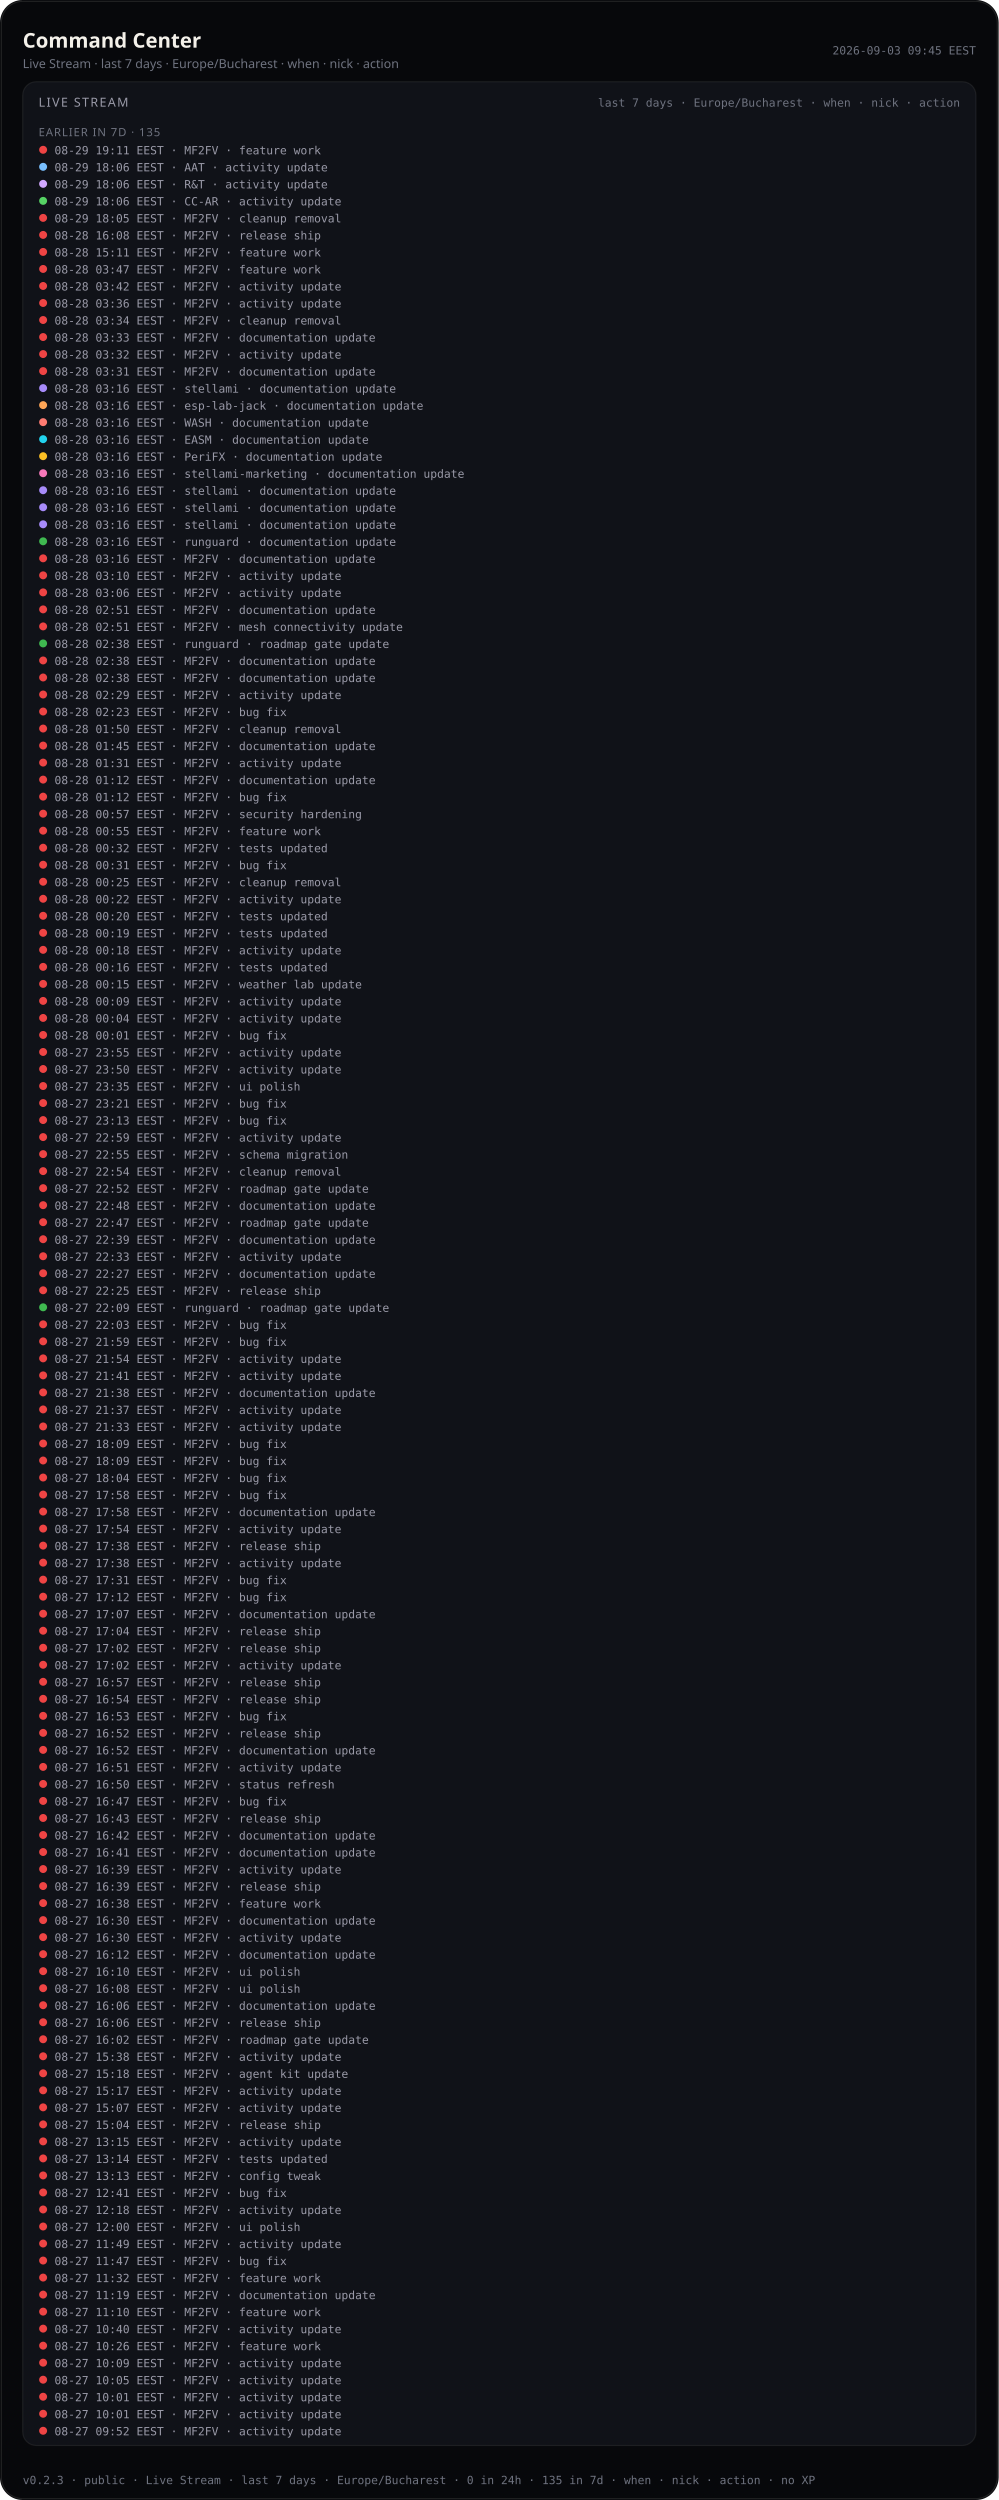
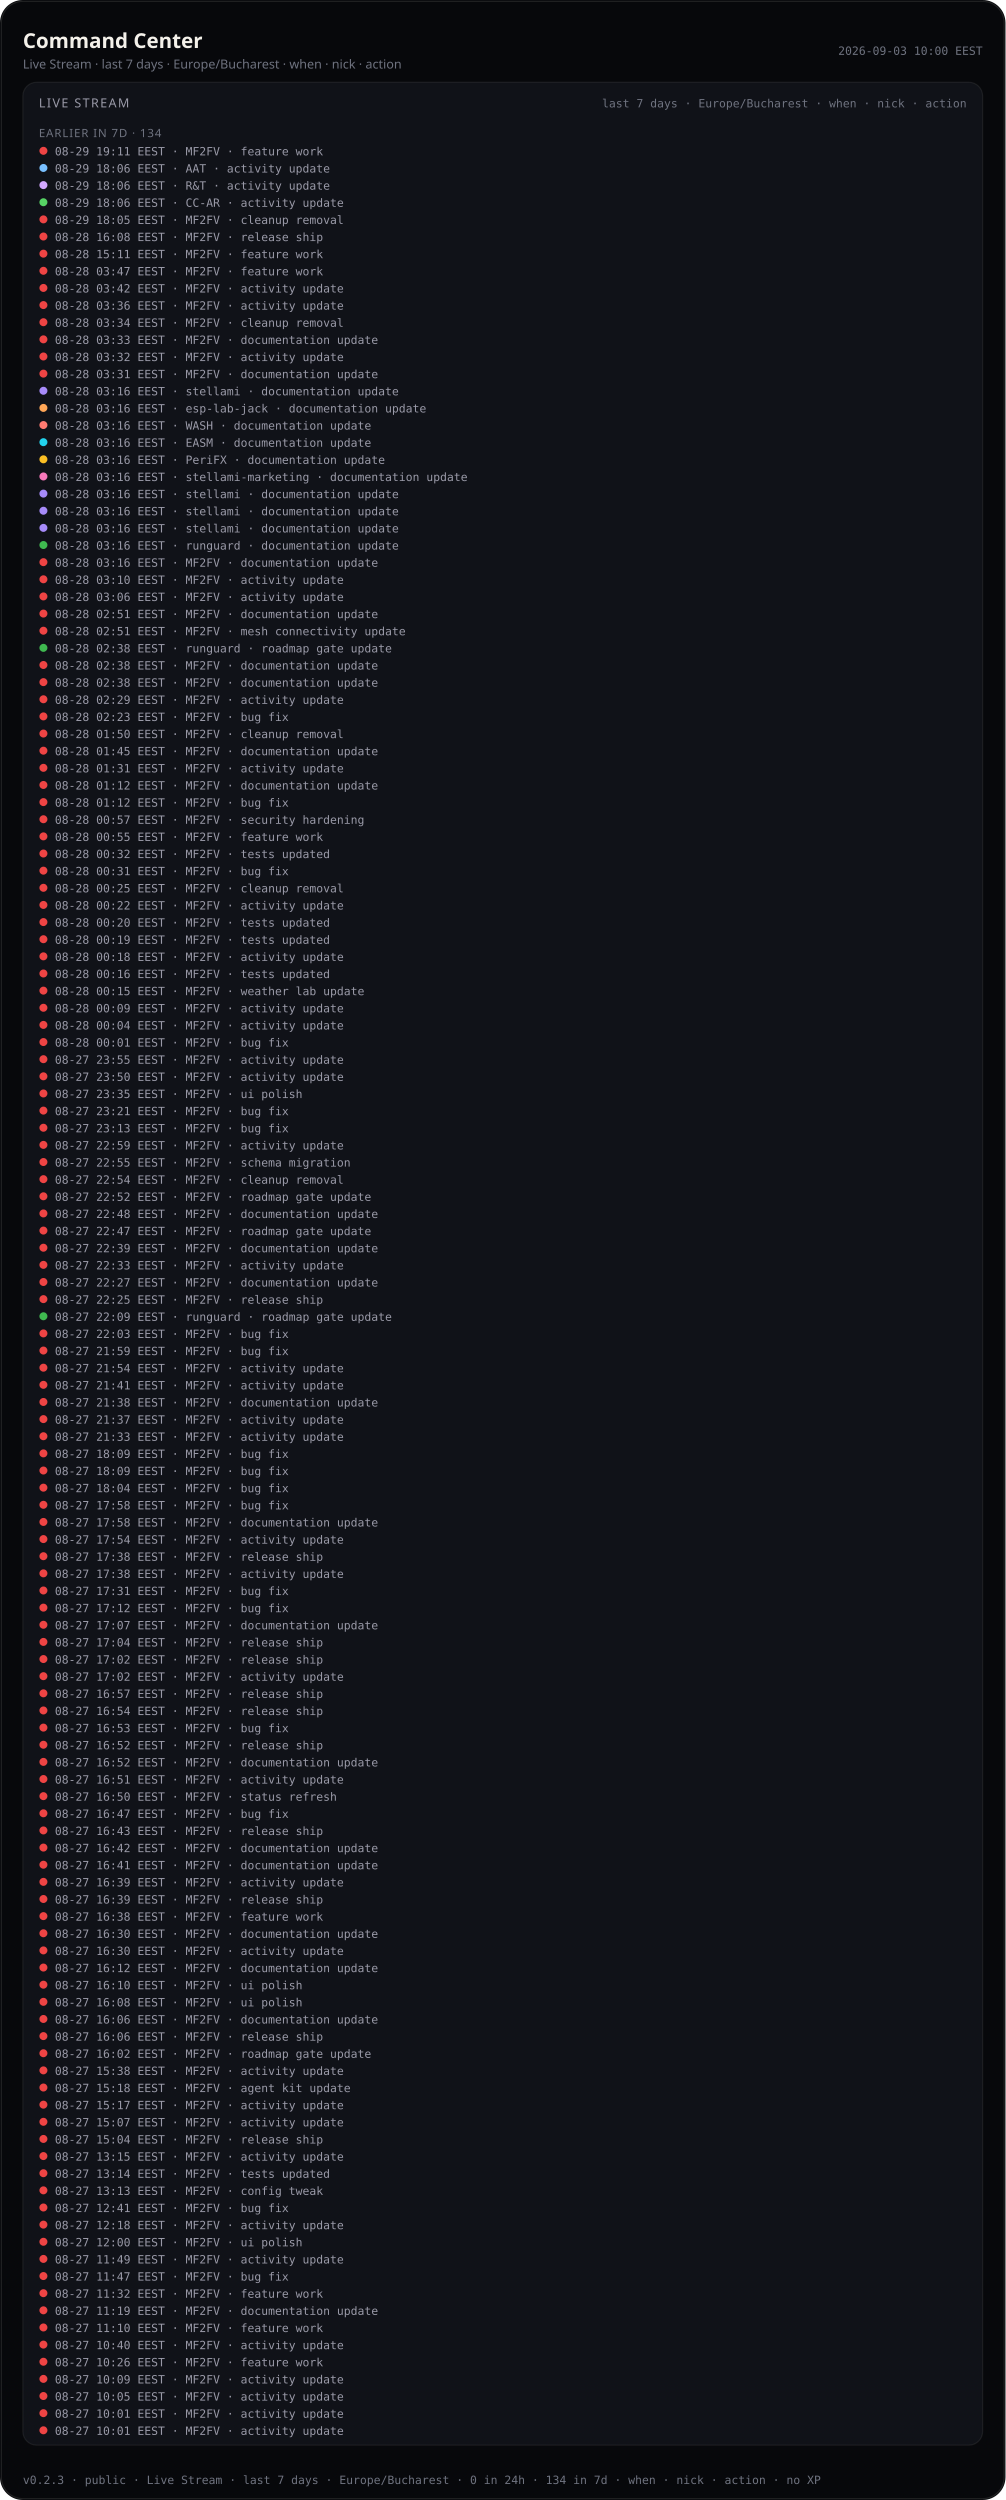
- <svg xmlns="http://www.w3.org/2000/svg" viewBox="0 0 880 2203.0" width="880" height="2203.0" role="img" aria-label="Command Center — Live Stream last 7 days (public)">
-   <rect width="880" height="2203.0" rx="20" fill="#07080b" />
-   <rect x="1.2" y="1.2" width="877.6" height="2200.6" rx="18.8" fill="none" stroke="rgba(232,228,214,0.12)" />
+ <svg xmlns="http://www.w3.org/2000/svg" viewBox="0 0 880 2188.0" width="880" height="2188.0" role="img" aria-label="Command Center — Live Stream last 7 days (public)">
+   <rect width="880" height="2188.0" rx="20" fill="#07080b" />
+   <rect x="1.2" y="1.2" width="877.6" height="2185.6" rx="18.8" fill="none" stroke="rgba(232,228,214,0.12)" />
  <text x="20" y="42" fill="#f4f1ea" font-size="18" font-family="ui-sans-serif, system-ui, sans-serif" font-weight="600">Command Center</text>
  <text x="20" y="60" fill="#6f7380" font-size="11" font-family="ui-sans-serif, system-ui, sans-serif">Live Stream · last 7 days · Europe/Bucharest · when · nick · action</text>
-   <text x="860" y="48" fill="#6f7380" font-size="10" text-anchor="end" font-family="ui-monospace, SFMono-Regular, monospace">2026-09-03 09:45 EEST</text>
-   <rect x="20" y="72" width="840" height="2083.0" rx="12" fill="#101218" stroke="rgba(232,228,214,0.08)" />
+   <text x="860" y="48" fill="#6f7380" font-size="10" text-anchor="end" font-family="ui-monospace, SFMono-Regular, monospace">2026-09-03 10:00 EEST</text>
+   <rect x="20" y="72" width="840" height="2068.0" rx="12" fill="#101218" stroke="rgba(232,228,214,0.08)" />
  <text x="34" y="94" fill="#9a9aa8" font-size="11" font-family="ui-sans-serif, system-ui, sans-serif" letter-spacing="1.2">LIVE STREAM</text>
  <text x="846" y="94" fill="#6f7380" font-size="10" text-anchor="end" font-family="ui-monospace, SFMono-Regular, monospace">last 7 days · Europe/Bucharest · when · nick · action</text>
  <defs>
    <clipPath id="live-stream-clip-pub">
-       <rect x="20" y="72" width="840" height="2083.0" />
+       <rect x="20" y="72" width="840" height="2068.0" />
    </clipPath>
  </defs>
  <g clip-path="url(#live-stream-clip-pub)">
-     <text x="34" y="120" fill="#6f7380" font-size="10" font-family="ui-sans-serif, system-ui, sans-serif" letter-spacing="0.8">EARLIER IN 7D · 135</text>
+     <text x="34" y="120" fill="#6f7380" font-size="10" font-family="ui-sans-serif, system-ui, sans-serif" letter-spacing="0.8">EARLIER IN 7D · 134</text>
    <circle cx="38" cy="132.0" r="3.5" fill="#ef4444" />
    <text x="48" y="136.0" fill="#9a9aa8" font-size="10" font-family="ui-monospace, SFMono-Regular, monospace">08-29 19:11 EEST · MF2FV · feature work</text>
    <circle cx="38" cy="147.0" r="3.5" fill="#79c0ff" />
    <text x="48" y="151.0" fill="#9a9aa8" font-size="10" font-family="ui-monospace, SFMono-Regular, monospace">08-29 18:06 EEST · AAT · activity update</text>
    <circle cx="38" cy="162.0" r="3.5" fill="#d2a8ff" />
    <text x="48" y="166.0" fill="#9a9aa8" font-size="10" font-family="ui-monospace, SFMono-Regular, monospace">08-29 18:06 EEST · R&amp;T · activity update</text>
    <circle cx="38" cy="177.0" r="3.5" fill="#56d364" />
    <text x="48" y="181.0" fill="#9a9aa8" font-size="10" font-family="ui-monospace, SFMono-Regular, monospace">08-29 18:06 EEST · CC-AR · activity update</text>
    <circle cx="38" cy="192.0" r="3.5" fill="#ef4444" />
    <text x="48" y="196.0" fill="#9a9aa8" font-size="10" font-family="ui-monospace, SFMono-Regular, monospace">08-29 18:05 EEST · MF2FV · cleanup removal</text>
    <circle cx="38" cy="207.0" r="3.5" fill="#ef4444" />
    <text x="48" y="211.0" fill="#9a9aa8" font-size="10" font-family="ui-monospace, SFMono-Regular, monospace">08-28 16:08 EEST · MF2FV · release ship</text>
    <circle cx="38" cy="222.0" r="3.5" fill="#ef4444" />
    <text x="48" y="226.0" fill="#9a9aa8" font-size="10" font-family="ui-monospace, SFMono-Regular, monospace">08-28 15:11 EEST · MF2FV · feature work</text>
    <circle cx="38" cy="237.0" r="3.5" fill="#ef4444" />
    <text x="48" y="241.0" fill="#9a9aa8" font-size="10" font-family="ui-monospace, SFMono-Regular, monospace">08-28 03:47 EEST · MF2FV · feature work</text>
    <circle cx="38" cy="252.0" r="3.5" fill="#ef4444" />
    <text x="48" y="256.0" fill="#9a9aa8" font-size="10" font-family="ui-monospace, SFMono-Regular, monospace">08-28 03:42 EEST · MF2FV · activity update</text>
    <circle cx="38" cy="267.0" r="3.5" fill="#ef4444" />
    <text x="48" y="271.0" fill="#9a9aa8" font-size="10" font-family="ui-monospace, SFMono-Regular, monospace">08-28 03:36 EEST · MF2FV · activity update</text>
    <circle cx="38" cy="282.0" r="3.5" fill="#ef4444" />
    <text x="48" y="286.0" fill="#9a9aa8" font-size="10" font-family="ui-monospace, SFMono-Regular, monospace">08-28 03:34 EEST · MF2FV · cleanup removal</text>
    <circle cx="38" cy="297.0" r="3.5" fill="#ef4444" />
    <text x="48" y="301.0" fill="#9a9aa8" font-size="10" font-family="ui-monospace, SFMono-Regular, monospace">08-28 03:33 EEST · MF2FV · documentation update</text>
    <circle cx="38" cy="312.0" r="3.5" fill="#ef4444" />
    <text x="48" y="316.0" fill="#9a9aa8" font-size="10" font-family="ui-monospace, SFMono-Regular, monospace">08-28 03:32 EEST · MF2FV · activity update</text>
    <circle cx="38" cy="327.0" r="3.5" fill="#ef4444" />
    <text x="48" y="331.0" fill="#9a9aa8" font-size="10" font-family="ui-monospace, SFMono-Regular, monospace">08-28 03:31 EEST · MF2FV · documentation update</text>
    <circle cx="38" cy="342.0" r="3.5" fill="#a78bfa" />
    <text x="48" y="346.0" fill="#9a9aa8" font-size="10" font-family="ui-monospace, SFMono-Regular, monospace">08-28 03:16 EEST · stellami · documentation update</text>
    <circle cx="38" cy="357.0" r="3.5" fill="#ffa657" />
    <text x="48" y="361.0" fill="#9a9aa8" font-size="10" font-family="ui-monospace, SFMono-Regular, monospace">08-28 03:16 EEST · esp-lab-jack · documentation update</text>
    <circle cx="38" cy="372.0" r="3.5" fill="#ff7b72" />
    <text x="48" y="376.0" fill="#9a9aa8" font-size="10" font-family="ui-monospace, SFMono-Regular, monospace">08-28 03:16 EEST · WASH · documentation update</text>
    <circle cx="38" cy="387.0" r="3.5" fill="#22d3ee" />
    <text x="48" y="391.0" fill="#9a9aa8" font-size="10" font-family="ui-monospace, SFMono-Regular, monospace">08-28 03:16 EEST · EASM · documentation update</text>
    <circle cx="38" cy="402.0" r="3.5" fill="#fbbf24" />
    <text x="48" y="406.0" fill="#9a9aa8" font-size="10" font-family="ui-monospace, SFMono-Regular, monospace">08-28 03:16 EEST · PeriFX · documentation update</text>
    <circle cx="38" cy="417.0" r="3.5" fill="#f778ba" />
    <text x="48" y="421.0" fill="#9a9aa8" font-size="10" font-family="ui-monospace, SFMono-Regular, monospace">08-28 03:16 EEST · stellami-marketing · documentation update</text>
    <circle cx="38" cy="432.0" r="3.5" fill="#a78bfa" />
    <text x="48" y="436.0" fill="#9a9aa8" font-size="10" font-family="ui-monospace, SFMono-Regular, monospace">08-28 03:16 EEST · stellami · documentation update</text>
    <circle cx="38" cy="447.0" r="3.5" fill="#a78bfa" />
    <text x="48" y="451.0" fill="#9a9aa8" font-size="10" font-family="ui-monospace, SFMono-Regular, monospace">08-28 03:16 EEST · stellami · documentation update</text>
    <circle cx="38" cy="462.0" r="3.5" fill="#a78bfa" />
    <text x="48" y="466.0" fill="#9a9aa8" font-size="10" font-family="ui-monospace, SFMono-Regular, monospace">08-28 03:16 EEST · stellami · documentation update</text>
    <circle cx="38" cy="477.0" r="3.5" fill="#3fb950" />
    <text x="48" y="481.0" fill="#9a9aa8" font-size="10" font-family="ui-monospace, SFMono-Regular, monospace">08-28 03:16 EEST · runguard · documentation update</text>
    <circle cx="38" cy="492.0" r="3.5" fill="#ef4444" />
    <text x="48" y="496.0" fill="#9a9aa8" font-size="10" font-family="ui-monospace, SFMono-Regular, monospace">08-28 03:16 EEST · MF2FV · documentation update</text>
    <circle cx="38" cy="507.0" r="3.5" fill="#ef4444" />
    <text x="48" y="511.0" fill="#9a9aa8" font-size="10" font-family="ui-monospace, SFMono-Regular, monospace">08-28 03:10 EEST · MF2FV · activity update</text>
    <circle cx="38" cy="522.0" r="3.5" fill="#ef4444" />
    <text x="48" y="526.0" fill="#9a9aa8" font-size="10" font-family="ui-monospace, SFMono-Regular, monospace">08-28 03:06 EEST · MF2FV · activity update</text>
    <circle cx="38" cy="537.0" r="3.5" fill="#ef4444" />
    <text x="48" y="541.0" fill="#9a9aa8" font-size="10" font-family="ui-monospace, SFMono-Regular, monospace">08-28 02:51 EEST · MF2FV · documentation update</text>
    <circle cx="38" cy="552.0" r="3.5" fill="#ef4444" />
    <text x="48" y="556.0" fill="#9a9aa8" font-size="10" font-family="ui-monospace, SFMono-Regular, monospace">08-28 02:51 EEST · MF2FV · mesh connectivity update</text>
    <circle cx="38" cy="567.0" r="3.5" fill="#3fb950" />
    <text x="48" y="571.0" fill="#9a9aa8" font-size="10" font-family="ui-monospace, SFMono-Regular, monospace">08-28 02:38 EEST · runguard · roadmap gate update</text>
    <circle cx="38" cy="582.0" r="3.5" fill="#ef4444" />
    <text x="48" y="586.0" fill="#9a9aa8" font-size="10" font-family="ui-monospace, SFMono-Regular, monospace">08-28 02:38 EEST · MF2FV · documentation update</text>
    <circle cx="38" cy="597.0" r="3.5" fill="#ef4444" />
    <text x="48" y="601.0" fill="#9a9aa8" font-size="10" font-family="ui-monospace, SFMono-Regular, monospace">08-28 02:38 EEST · MF2FV · documentation update</text>
    <circle cx="38" cy="612.0" r="3.5" fill="#ef4444" />
    <text x="48" y="616.0" fill="#9a9aa8" font-size="10" font-family="ui-monospace, SFMono-Regular, monospace">08-28 02:29 EEST · MF2FV · activity update</text>
    <circle cx="38" cy="627.0" r="3.5" fill="#ef4444" />
    <text x="48" y="631.0" fill="#9a9aa8" font-size="10" font-family="ui-monospace, SFMono-Regular, monospace">08-28 02:23 EEST · MF2FV · bug fix</text>
    <circle cx="38" cy="642.0" r="3.5" fill="#ef4444" />
    <text x="48" y="646.0" fill="#9a9aa8" font-size="10" font-family="ui-monospace, SFMono-Regular, monospace">08-28 01:50 EEST · MF2FV · cleanup removal</text>
    <circle cx="38" cy="657.0" r="3.5" fill="#ef4444" />
    <text x="48" y="661.0" fill="#9a9aa8" font-size="10" font-family="ui-monospace, SFMono-Regular, monospace">08-28 01:45 EEST · MF2FV · documentation update</text>
    <circle cx="38" cy="672.0" r="3.5" fill="#ef4444" />
    <text x="48" y="676.0" fill="#9a9aa8" font-size="10" font-family="ui-monospace, SFMono-Regular, monospace">08-28 01:31 EEST · MF2FV · activity update</text>
    <circle cx="38" cy="687.0" r="3.5" fill="#ef4444" />
    <text x="48" y="691.0" fill="#9a9aa8" font-size="10" font-family="ui-monospace, SFMono-Regular, monospace">08-28 01:12 EEST · MF2FV · documentation update</text>
    <circle cx="38" cy="702.0" r="3.5" fill="#ef4444" />
    <text x="48" y="706.0" fill="#9a9aa8" font-size="10" font-family="ui-monospace, SFMono-Regular, monospace">08-28 01:12 EEST · MF2FV · bug fix</text>
    <circle cx="38" cy="717.0" r="3.5" fill="#ef4444" />
    <text x="48" y="721.0" fill="#9a9aa8" font-size="10" font-family="ui-monospace, SFMono-Regular, monospace">08-28 00:57 EEST · MF2FV · security hardening</text>
    <circle cx="38" cy="732.0" r="3.5" fill="#ef4444" />
    <text x="48" y="736.0" fill="#9a9aa8" font-size="10" font-family="ui-monospace, SFMono-Regular, monospace">08-28 00:55 EEST · MF2FV · feature work</text>
    <circle cx="38" cy="747.0" r="3.5" fill="#ef4444" />
    <text x="48" y="751.0" fill="#9a9aa8" font-size="10" font-family="ui-monospace, SFMono-Regular, monospace">08-28 00:32 EEST · MF2FV · tests updated</text>
    <circle cx="38" cy="762.0" r="3.5" fill="#ef4444" />
    <text x="48" y="766.0" fill="#9a9aa8" font-size="10" font-family="ui-monospace, SFMono-Regular, monospace">08-28 00:31 EEST · MF2FV · bug fix</text>
    <circle cx="38" cy="777.0" r="3.5" fill="#ef4444" />
    <text x="48" y="781.0" fill="#9a9aa8" font-size="10" font-family="ui-monospace, SFMono-Regular, monospace">08-28 00:25 EEST · MF2FV · cleanup removal</text>
    <circle cx="38" cy="792.0" r="3.5" fill="#ef4444" />
    <text x="48" y="796.0" fill="#9a9aa8" font-size="10" font-family="ui-monospace, SFMono-Regular, monospace">08-28 00:22 EEST · MF2FV · activity update</text>
    <circle cx="38" cy="807.0" r="3.5" fill="#ef4444" />
    <text x="48" y="811.0" fill="#9a9aa8" font-size="10" font-family="ui-monospace, SFMono-Regular, monospace">08-28 00:20 EEST · MF2FV · tests updated</text>
    <circle cx="38" cy="822.0" r="3.5" fill="#ef4444" />
    <text x="48" y="826.0" fill="#9a9aa8" font-size="10" font-family="ui-monospace, SFMono-Regular, monospace">08-28 00:19 EEST · MF2FV · tests updated</text>
    <circle cx="38" cy="837.0" r="3.5" fill="#ef4444" />
    <text x="48" y="841.0" fill="#9a9aa8" font-size="10" font-family="ui-monospace, SFMono-Regular, monospace">08-28 00:18 EEST · MF2FV · activity update</text>
    <circle cx="38" cy="852.0" r="3.5" fill="#ef4444" />
    <text x="48" y="856.0" fill="#9a9aa8" font-size="10" font-family="ui-monospace, SFMono-Regular, monospace">08-28 00:16 EEST · MF2FV · tests updated</text>
    <circle cx="38" cy="867.0" r="3.5" fill="#ef4444" />
    <text x="48" y="871.0" fill="#9a9aa8" font-size="10" font-family="ui-monospace, SFMono-Regular, monospace">08-28 00:15 EEST · MF2FV · weather lab update</text>
    <circle cx="38" cy="882.0" r="3.5" fill="#ef4444" />
    <text x="48" y="886.0" fill="#9a9aa8" font-size="10" font-family="ui-monospace, SFMono-Regular, monospace">08-28 00:09 EEST · MF2FV · activity update</text>
    <circle cx="38" cy="897.0" r="3.5" fill="#ef4444" />
    <text x="48" y="901.0" fill="#9a9aa8" font-size="10" font-family="ui-monospace, SFMono-Regular, monospace">08-28 00:04 EEST · MF2FV · activity update</text>
    <circle cx="38" cy="912.0" r="3.5" fill="#ef4444" />
    <text x="48" y="916.0" fill="#9a9aa8" font-size="10" font-family="ui-monospace, SFMono-Regular, monospace">08-28 00:01 EEST · MF2FV · bug fix</text>
    <circle cx="38" cy="927.0" r="3.5" fill="#ef4444" />
    <text x="48" y="931.0" fill="#9a9aa8" font-size="10" font-family="ui-monospace, SFMono-Regular, monospace">08-27 23:55 EEST · MF2FV · activity update</text>
    <circle cx="38" cy="942.0" r="3.5" fill="#ef4444" />
    <text x="48" y="946.0" fill="#9a9aa8" font-size="10" font-family="ui-monospace, SFMono-Regular, monospace">08-27 23:50 EEST · MF2FV · activity update</text>
    <circle cx="38" cy="957.0" r="3.5" fill="#ef4444" />
    <text x="48" y="961.0" fill="#9a9aa8" font-size="10" font-family="ui-monospace, SFMono-Regular, monospace">08-27 23:35 EEST · MF2FV · ui polish</text>
    <circle cx="38" cy="972.0" r="3.5" fill="#ef4444" />
    <text x="48" y="976.0" fill="#9a9aa8" font-size="10" font-family="ui-monospace, SFMono-Regular, monospace">08-27 23:21 EEST · MF2FV · bug fix</text>
    <circle cx="38" cy="987.0" r="3.5" fill="#ef4444" />
    <text x="48" y="991.0" fill="#9a9aa8" font-size="10" font-family="ui-monospace, SFMono-Regular, monospace">08-27 23:13 EEST · MF2FV · bug fix</text>
    <circle cx="38" cy="1002.0" r="3.5" fill="#ef4444" />
    <text x="48" y="1006.0" fill="#9a9aa8" font-size="10" font-family="ui-monospace, SFMono-Regular, monospace">08-27 22:59 EEST · MF2FV · activity update</text>
    <circle cx="38" cy="1017.0" r="3.5" fill="#ef4444" />
    <text x="48" y="1021.0" fill="#9a9aa8" font-size="10" font-family="ui-monospace, SFMono-Regular, monospace">08-27 22:55 EEST · MF2FV · schema migration</text>
    <circle cx="38" cy="1032.0" r="3.5" fill="#ef4444" />
    <text x="48" y="1036.0" fill="#9a9aa8" font-size="10" font-family="ui-monospace, SFMono-Regular, monospace">08-27 22:54 EEST · MF2FV · cleanup removal</text>
    <circle cx="38" cy="1047.0" r="3.5" fill="#ef4444" />
    <text x="48" y="1051.0" fill="#9a9aa8" font-size="10" font-family="ui-monospace, SFMono-Regular, monospace">08-27 22:52 EEST · MF2FV · roadmap gate update</text>
    <circle cx="38" cy="1062.0" r="3.5" fill="#ef4444" />
    <text x="48" y="1066.0" fill="#9a9aa8" font-size="10" font-family="ui-monospace, SFMono-Regular, monospace">08-27 22:48 EEST · MF2FV · documentation update</text>
    <circle cx="38" cy="1077.0" r="3.5" fill="#ef4444" />
    <text x="48" y="1081.0" fill="#9a9aa8" font-size="10" font-family="ui-monospace, SFMono-Regular, monospace">08-27 22:47 EEST · MF2FV · roadmap gate update</text>
    <circle cx="38" cy="1092.0" r="3.5" fill="#ef4444" />
    <text x="48" y="1096.0" fill="#9a9aa8" font-size="10" font-family="ui-monospace, SFMono-Regular, monospace">08-27 22:39 EEST · MF2FV · documentation update</text>
    <circle cx="38" cy="1107.0" r="3.5" fill="#ef4444" />
    <text x="48" y="1111.0" fill="#9a9aa8" font-size="10" font-family="ui-monospace, SFMono-Regular, monospace">08-27 22:33 EEST · MF2FV · activity update</text>
    <circle cx="38" cy="1122.0" r="3.5" fill="#ef4444" />
    <text x="48" y="1126.0" fill="#9a9aa8" font-size="10" font-family="ui-monospace, SFMono-Regular, monospace">08-27 22:27 EEST · MF2FV · documentation update</text>
    <circle cx="38" cy="1137.0" r="3.5" fill="#ef4444" />
    <text x="48" y="1141.0" fill="#9a9aa8" font-size="10" font-family="ui-monospace, SFMono-Regular, monospace">08-27 22:25 EEST · MF2FV · release ship</text>
    <circle cx="38" cy="1152.0" r="3.5" fill="#3fb950" />
    <text x="48" y="1156.0" fill="#9a9aa8" font-size="10" font-family="ui-monospace, SFMono-Regular, monospace">08-27 22:09 EEST · runguard · roadmap gate update</text>
    <circle cx="38" cy="1167.0" r="3.5" fill="#ef4444" />
    <text x="48" y="1171.0" fill="#9a9aa8" font-size="10" font-family="ui-monospace, SFMono-Regular, monospace">08-27 22:03 EEST · MF2FV · bug fix</text>
    <circle cx="38" cy="1182.0" r="3.5" fill="#ef4444" />
    <text x="48" y="1186.0" fill="#9a9aa8" font-size="10" font-family="ui-monospace, SFMono-Regular, monospace">08-27 21:59 EEST · MF2FV · bug fix</text>
    <circle cx="38" cy="1197.0" r="3.5" fill="#ef4444" />
    <text x="48" y="1201.0" fill="#9a9aa8" font-size="10" font-family="ui-monospace, SFMono-Regular, monospace">08-27 21:54 EEST · MF2FV · activity update</text>
    <circle cx="38" cy="1212.0" r="3.5" fill="#ef4444" />
    <text x="48" y="1216.0" fill="#9a9aa8" font-size="10" font-family="ui-monospace, SFMono-Regular, monospace">08-27 21:41 EEST · MF2FV · activity update</text>
    <circle cx="38" cy="1227.0" r="3.5" fill="#ef4444" />
    <text x="48" y="1231.0" fill="#9a9aa8" font-size="10" font-family="ui-monospace, SFMono-Regular, monospace">08-27 21:38 EEST · MF2FV · documentation update</text>
    <circle cx="38" cy="1242.0" r="3.5" fill="#ef4444" />
    <text x="48" y="1246.0" fill="#9a9aa8" font-size="10" font-family="ui-monospace, SFMono-Regular, monospace">08-27 21:37 EEST · MF2FV · activity update</text>
    <circle cx="38" cy="1257.0" r="3.5" fill="#ef4444" />
    <text x="48" y="1261.0" fill="#9a9aa8" font-size="10" font-family="ui-monospace, SFMono-Regular, monospace">08-27 21:33 EEST · MF2FV · activity update</text>
    <circle cx="38" cy="1272.0" r="3.5" fill="#ef4444" />
    <text x="48" y="1276.0" fill="#9a9aa8" font-size="10" font-family="ui-monospace, SFMono-Regular, monospace">08-27 18:09 EEST · MF2FV · bug fix</text>
    <circle cx="38" cy="1287.0" r="3.5" fill="#ef4444" />
    <text x="48" y="1291.0" fill="#9a9aa8" font-size="10" font-family="ui-monospace, SFMono-Regular, monospace">08-27 18:09 EEST · MF2FV · bug fix</text>
    <circle cx="38" cy="1302.0" r="3.5" fill="#ef4444" />
    <text x="48" y="1306.0" fill="#9a9aa8" font-size="10" font-family="ui-monospace, SFMono-Regular, monospace">08-27 18:04 EEST · MF2FV · bug fix</text>
    <circle cx="38" cy="1317.0" r="3.5" fill="#ef4444" />
    <text x="48" y="1321.0" fill="#9a9aa8" font-size="10" font-family="ui-monospace, SFMono-Regular, monospace">08-27 17:58 EEST · MF2FV · bug fix</text>
    <circle cx="38" cy="1332.0" r="3.5" fill="#ef4444" />
    <text x="48" y="1336.0" fill="#9a9aa8" font-size="10" font-family="ui-monospace, SFMono-Regular, monospace">08-27 17:58 EEST · MF2FV · documentation update</text>
    <circle cx="38" cy="1347.0" r="3.5" fill="#ef4444" />
    <text x="48" y="1351.0" fill="#9a9aa8" font-size="10" font-family="ui-monospace, SFMono-Regular, monospace">08-27 17:54 EEST · MF2FV · activity update</text>
    <circle cx="38" cy="1362.0" r="3.5" fill="#ef4444" />
    <text x="48" y="1366.0" fill="#9a9aa8" font-size="10" font-family="ui-monospace, SFMono-Regular, monospace">08-27 17:38 EEST · MF2FV · release ship</text>
    <circle cx="38" cy="1377.0" r="3.5" fill="#ef4444" />
    <text x="48" y="1381.0" fill="#9a9aa8" font-size="10" font-family="ui-monospace, SFMono-Regular, monospace">08-27 17:38 EEST · MF2FV · activity update</text>
    <circle cx="38" cy="1392.0" r="3.5" fill="#ef4444" />
    <text x="48" y="1396.0" fill="#9a9aa8" font-size="10" font-family="ui-monospace, SFMono-Regular, monospace">08-27 17:31 EEST · MF2FV · bug fix</text>
    <circle cx="38" cy="1407.0" r="3.5" fill="#ef4444" />
    <text x="48" y="1411.0" fill="#9a9aa8" font-size="10" font-family="ui-monospace, SFMono-Regular, monospace">08-27 17:12 EEST · MF2FV · bug fix</text>
    <circle cx="38" cy="1422.0" r="3.5" fill="#ef4444" />
    <text x="48" y="1426.0" fill="#9a9aa8" font-size="10" font-family="ui-monospace, SFMono-Regular, monospace">08-27 17:07 EEST · MF2FV · documentation update</text>
    <circle cx="38" cy="1437.0" r="3.5" fill="#ef4444" />
    <text x="48" y="1441.0" fill="#9a9aa8" font-size="10" font-family="ui-monospace, SFMono-Regular, monospace">08-27 17:04 EEST · MF2FV · release ship</text>
    <circle cx="38" cy="1452.0" r="3.5" fill="#ef4444" />
    <text x="48" y="1456.0" fill="#9a9aa8" font-size="10" font-family="ui-monospace, SFMono-Regular, monospace">08-27 17:02 EEST · MF2FV · release ship</text>
    <circle cx="38" cy="1467.0" r="3.5" fill="#ef4444" />
    <text x="48" y="1471.0" fill="#9a9aa8" font-size="10" font-family="ui-monospace, SFMono-Regular, monospace">08-27 17:02 EEST · MF2FV · activity update</text>
    <circle cx="38" cy="1482.0" r="3.5" fill="#ef4444" />
    <text x="48" y="1486.0" fill="#9a9aa8" font-size="10" font-family="ui-monospace, SFMono-Regular, monospace">08-27 16:57 EEST · MF2FV · release ship</text>
    <circle cx="38" cy="1497.0" r="3.5" fill="#ef4444" />
    <text x="48" y="1501.0" fill="#9a9aa8" font-size="10" font-family="ui-monospace, SFMono-Regular, monospace">08-27 16:54 EEST · MF2FV · release ship</text>
    <circle cx="38" cy="1512.0" r="3.5" fill="#ef4444" />
    <text x="48" y="1516.0" fill="#9a9aa8" font-size="10" font-family="ui-monospace, SFMono-Regular, monospace">08-27 16:53 EEST · MF2FV · bug fix</text>
    <circle cx="38" cy="1527.0" r="3.5" fill="#ef4444" />
    <text x="48" y="1531.0" fill="#9a9aa8" font-size="10" font-family="ui-monospace, SFMono-Regular, monospace">08-27 16:52 EEST · MF2FV · release ship</text>
    <circle cx="38" cy="1542.0" r="3.5" fill="#ef4444" />
    <text x="48" y="1546.0" fill="#9a9aa8" font-size="10" font-family="ui-monospace, SFMono-Regular, monospace">08-27 16:52 EEST · MF2FV · documentation update</text>
    <circle cx="38" cy="1557.0" r="3.5" fill="#ef4444" />
    <text x="48" y="1561.0" fill="#9a9aa8" font-size="10" font-family="ui-monospace, SFMono-Regular, monospace">08-27 16:51 EEST · MF2FV · activity update</text>
    <circle cx="38" cy="1572.0" r="3.5" fill="#ef4444" />
    <text x="48" y="1576.0" fill="#9a9aa8" font-size="10" font-family="ui-monospace, SFMono-Regular, monospace">08-27 16:50 EEST · MF2FV · status refresh</text>
    <circle cx="38" cy="1587.0" r="3.5" fill="#ef4444" />
    <text x="48" y="1591.0" fill="#9a9aa8" font-size="10" font-family="ui-monospace, SFMono-Regular, monospace">08-27 16:47 EEST · MF2FV · bug fix</text>
    <circle cx="38" cy="1602.0" r="3.5" fill="#ef4444" />
    <text x="48" y="1606.0" fill="#9a9aa8" font-size="10" font-family="ui-monospace, SFMono-Regular, monospace">08-27 16:43 EEST · MF2FV · release ship</text>
    <circle cx="38" cy="1617.0" r="3.5" fill="#ef4444" />
    <text x="48" y="1621.0" fill="#9a9aa8" font-size="10" font-family="ui-monospace, SFMono-Regular, monospace">08-27 16:42 EEST · MF2FV · documentation update</text>
    <circle cx="38" cy="1632.0" r="3.5" fill="#ef4444" />
    <text x="48" y="1636.0" fill="#9a9aa8" font-size="10" font-family="ui-monospace, SFMono-Regular, monospace">08-27 16:41 EEST · MF2FV · documentation update</text>
    <circle cx="38" cy="1647.0" r="3.5" fill="#ef4444" />
    <text x="48" y="1651.0" fill="#9a9aa8" font-size="10" font-family="ui-monospace, SFMono-Regular, monospace">08-27 16:39 EEST · MF2FV · activity update</text>
    <circle cx="38" cy="1662.0" r="3.5" fill="#ef4444" />
    <text x="48" y="1666.0" fill="#9a9aa8" font-size="10" font-family="ui-monospace, SFMono-Regular, monospace">08-27 16:39 EEST · MF2FV · release ship</text>
    <circle cx="38" cy="1677.0" r="3.5" fill="#ef4444" />
    <text x="48" y="1681.0" fill="#9a9aa8" font-size="10" font-family="ui-monospace, SFMono-Regular, monospace">08-27 16:38 EEST · MF2FV · feature work</text>
    <circle cx="38" cy="1692.0" r="3.5" fill="#ef4444" />
    <text x="48" y="1696.0" fill="#9a9aa8" font-size="10" font-family="ui-monospace, SFMono-Regular, monospace">08-27 16:30 EEST · MF2FV · documentation update</text>
    <circle cx="38" cy="1707.0" r="3.5" fill="#ef4444" />
    <text x="48" y="1711.0" fill="#9a9aa8" font-size="10" font-family="ui-monospace, SFMono-Regular, monospace">08-27 16:30 EEST · MF2FV · activity update</text>
    <circle cx="38" cy="1722.0" r="3.5" fill="#ef4444" />
    <text x="48" y="1726.0" fill="#9a9aa8" font-size="10" font-family="ui-monospace, SFMono-Regular, monospace">08-27 16:12 EEST · MF2FV · documentation update</text>
    <circle cx="38" cy="1737.0" r="3.5" fill="#ef4444" />
    <text x="48" y="1741.0" fill="#9a9aa8" font-size="10" font-family="ui-monospace, SFMono-Regular, monospace">08-27 16:10 EEST · MF2FV · ui polish</text>
    <circle cx="38" cy="1752.0" r="3.5" fill="#ef4444" />
    <text x="48" y="1756.0" fill="#9a9aa8" font-size="10" font-family="ui-monospace, SFMono-Regular, monospace">08-27 16:08 EEST · MF2FV · ui polish</text>
    <circle cx="38" cy="1767.0" r="3.5" fill="#ef4444" />
    <text x="48" y="1771.0" fill="#9a9aa8" font-size="10" font-family="ui-monospace, SFMono-Regular, monospace">08-27 16:06 EEST · MF2FV · documentation update</text>
    <circle cx="38" cy="1782.0" r="3.5" fill="#ef4444" />
    <text x="48" y="1786.0" fill="#9a9aa8" font-size="10" font-family="ui-monospace, SFMono-Regular, monospace">08-27 16:06 EEST · MF2FV · release ship</text>
    <circle cx="38" cy="1797.0" r="3.5" fill="#ef4444" />
    <text x="48" y="1801.0" fill="#9a9aa8" font-size="10" font-family="ui-monospace, SFMono-Regular, monospace">08-27 16:02 EEST · MF2FV · roadmap gate update</text>
    <circle cx="38" cy="1812.0" r="3.5" fill="#ef4444" />
    <text x="48" y="1816.0" fill="#9a9aa8" font-size="10" font-family="ui-monospace, SFMono-Regular, monospace">08-27 15:38 EEST · MF2FV · activity update</text>
    <circle cx="38" cy="1827.0" r="3.5" fill="#ef4444" />
    <text x="48" y="1831.0" fill="#9a9aa8" font-size="10" font-family="ui-monospace, SFMono-Regular, monospace">08-27 15:18 EEST · MF2FV · agent kit update</text>
    <circle cx="38" cy="1842.0" r="3.5" fill="#ef4444" />
    <text x="48" y="1846.0" fill="#9a9aa8" font-size="10" font-family="ui-monospace, SFMono-Regular, monospace">08-27 15:17 EEST · MF2FV · activity update</text>
    <circle cx="38" cy="1857.0" r="3.5" fill="#ef4444" />
    <text x="48" y="1861.0" fill="#9a9aa8" font-size="10" font-family="ui-monospace, SFMono-Regular, monospace">08-27 15:07 EEST · MF2FV · activity update</text>
    <circle cx="38" cy="1872.0" r="3.5" fill="#ef4444" />
    <text x="48" y="1876.0" fill="#9a9aa8" font-size="10" font-family="ui-monospace, SFMono-Regular, monospace">08-27 15:04 EEST · MF2FV · release ship</text>
    <circle cx="38" cy="1887.0" r="3.5" fill="#ef4444" />
    <text x="48" y="1891.0" fill="#9a9aa8" font-size="10" font-family="ui-monospace, SFMono-Regular, monospace">08-27 13:15 EEST · MF2FV · activity update</text>
    <circle cx="38" cy="1902.0" r="3.5" fill="#ef4444" />
    <text x="48" y="1906.0" fill="#9a9aa8" font-size="10" font-family="ui-monospace, SFMono-Regular, monospace">08-27 13:14 EEST · MF2FV · tests updated</text>
    <circle cx="38" cy="1917.0" r="3.5" fill="#ef4444" />
    <text x="48" y="1921.0" fill="#9a9aa8" font-size="10" font-family="ui-monospace, SFMono-Regular, monospace">08-27 13:13 EEST · MF2FV · config tweak</text>
    <circle cx="38" cy="1932.0" r="3.5" fill="#ef4444" />
    <text x="48" y="1936.0" fill="#9a9aa8" font-size="10" font-family="ui-monospace, SFMono-Regular, monospace">08-27 12:41 EEST · MF2FV · bug fix</text>
    <circle cx="38" cy="1947.0" r="3.5" fill="#ef4444" />
    <text x="48" y="1951.0" fill="#9a9aa8" font-size="10" font-family="ui-monospace, SFMono-Regular, monospace">08-27 12:18 EEST · MF2FV · activity update</text>
    <circle cx="38" cy="1962.0" r="3.5" fill="#ef4444" />
    <text x="48" y="1966.0" fill="#9a9aa8" font-size="10" font-family="ui-monospace, SFMono-Regular, monospace">08-27 12:00 EEST · MF2FV · ui polish</text>
    <circle cx="38" cy="1977.0" r="3.5" fill="#ef4444" />
    <text x="48" y="1981.0" fill="#9a9aa8" font-size="10" font-family="ui-monospace, SFMono-Regular, monospace">08-27 11:49 EEST · MF2FV · activity update</text>
    <circle cx="38" cy="1992.0" r="3.5" fill="#ef4444" />
    <text x="48" y="1996.0" fill="#9a9aa8" font-size="10" font-family="ui-monospace, SFMono-Regular, monospace">08-27 11:47 EEST · MF2FV · bug fix</text>
    <circle cx="38" cy="2007.0" r="3.5" fill="#ef4444" />
    <text x="48" y="2011.0" fill="#9a9aa8" font-size="10" font-family="ui-monospace, SFMono-Regular, monospace">08-27 11:32 EEST · MF2FV · feature work</text>
    <circle cx="38" cy="2022.0" r="3.5" fill="#ef4444" />
    <text x="48" y="2026.0" fill="#9a9aa8" font-size="10" font-family="ui-monospace, SFMono-Regular, monospace">08-27 11:19 EEST · MF2FV · documentation update</text>
    <circle cx="38" cy="2037.0" r="3.5" fill="#ef4444" />
    <text x="48" y="2041.0" fill="#9a9aa8" font-size="10" font-family="ui-monospace, SFMono-Regular, monospace">08-27 11:10 EEST · MF2FV · feature work</text>
    <circle cx="38" cy="2052.0" r="3.5" fill="#ef4444" />
    <text x="48" y="2056.0" fill="#9a9aa8" font-size="10" font-family="ui-monospace, SFMono-Regular, monospace">08-27 10:40 EEST · MF2FV · activity update</text>
    <circle cx="38" cy="2067.0" r="3.5" fill="#ef4444" />
    <text x="48" y="2071.0" fill="#9a9aa8" font-size="10" font-family="ui-monospace, SFMono-Regular, monospace">08-27 10:26 EEST · MF2FV · feature work</text>
    <circle cx="38" cy="2082.0" r="3.5" fill="#ef4444" />
    <text x="48" y="2086.0" fill="#9a9aa8" font-size="10" font-family="ui-monospace, SFMono-Regular, monospace">08-27 10:09 EEST · MF2FV · activity update</text>
    <circle cx="38" cy="2097.0" r="3.5" fill="#ef4444" />
    <text x="48" y="2101.0" fill="#9a9aa8" font-size="10" font-family="ui-monospace, SFMono-Regular, monospace">08-27 10:05 EEST · MF2FV · activity update</text>
    <circle cx="38" cy="2112.0" r="3.5" fill="#ef4444" />
    <text x="48" y="2116.0" fill="#9a9aa8" font-size="10" font-family="ui-monospace, SFMono-Regular, monospace">08-27 10:01 EEST · MF2FV · activity update</text>
    <circle cx="38" cy="2127.0" r="3.5" fill="#ef4444" />
    <text x="48" y="2131.0" fill="#9a9aa8" font-size="10" font-family="ui-monospace, SFMono-Regular, monospace">08-27 10:01 EEST · MF2FV · activity update</text>
-     <circle cx="38" cy="2142.0" r="3.5" fill="#ef4444" />
-     <text x="48" y="2146.0" fill="#9a9aa8" font-size="10" font-family="ui-monospace, SFMono-Regular, monospace">08-27 09:52 EEST · MF2FV · activity update</text>
  </g>
-   <text x="20" y="2189.0" fill="#6f7380" font-size="10" font-family="ui-monospace, SFMono-Regular, monospace">v0.2.3 · public · Live Stream · last 7 days · Europe/Bucharest · 0 in 24h · 135 in 7d · when · nick · action · no XP</text>
+   <text x="20" y="2174.0" fill="#6f7380" font-size="10" font-family="ui-monospace, SFMono-Regular, monospace">v0.2.3 · public · Live Stream · last 7 days · Europe/Bucharest · 0 in 24h · 134 in 7d · when · nick · action · no XP</text>
</svg>
